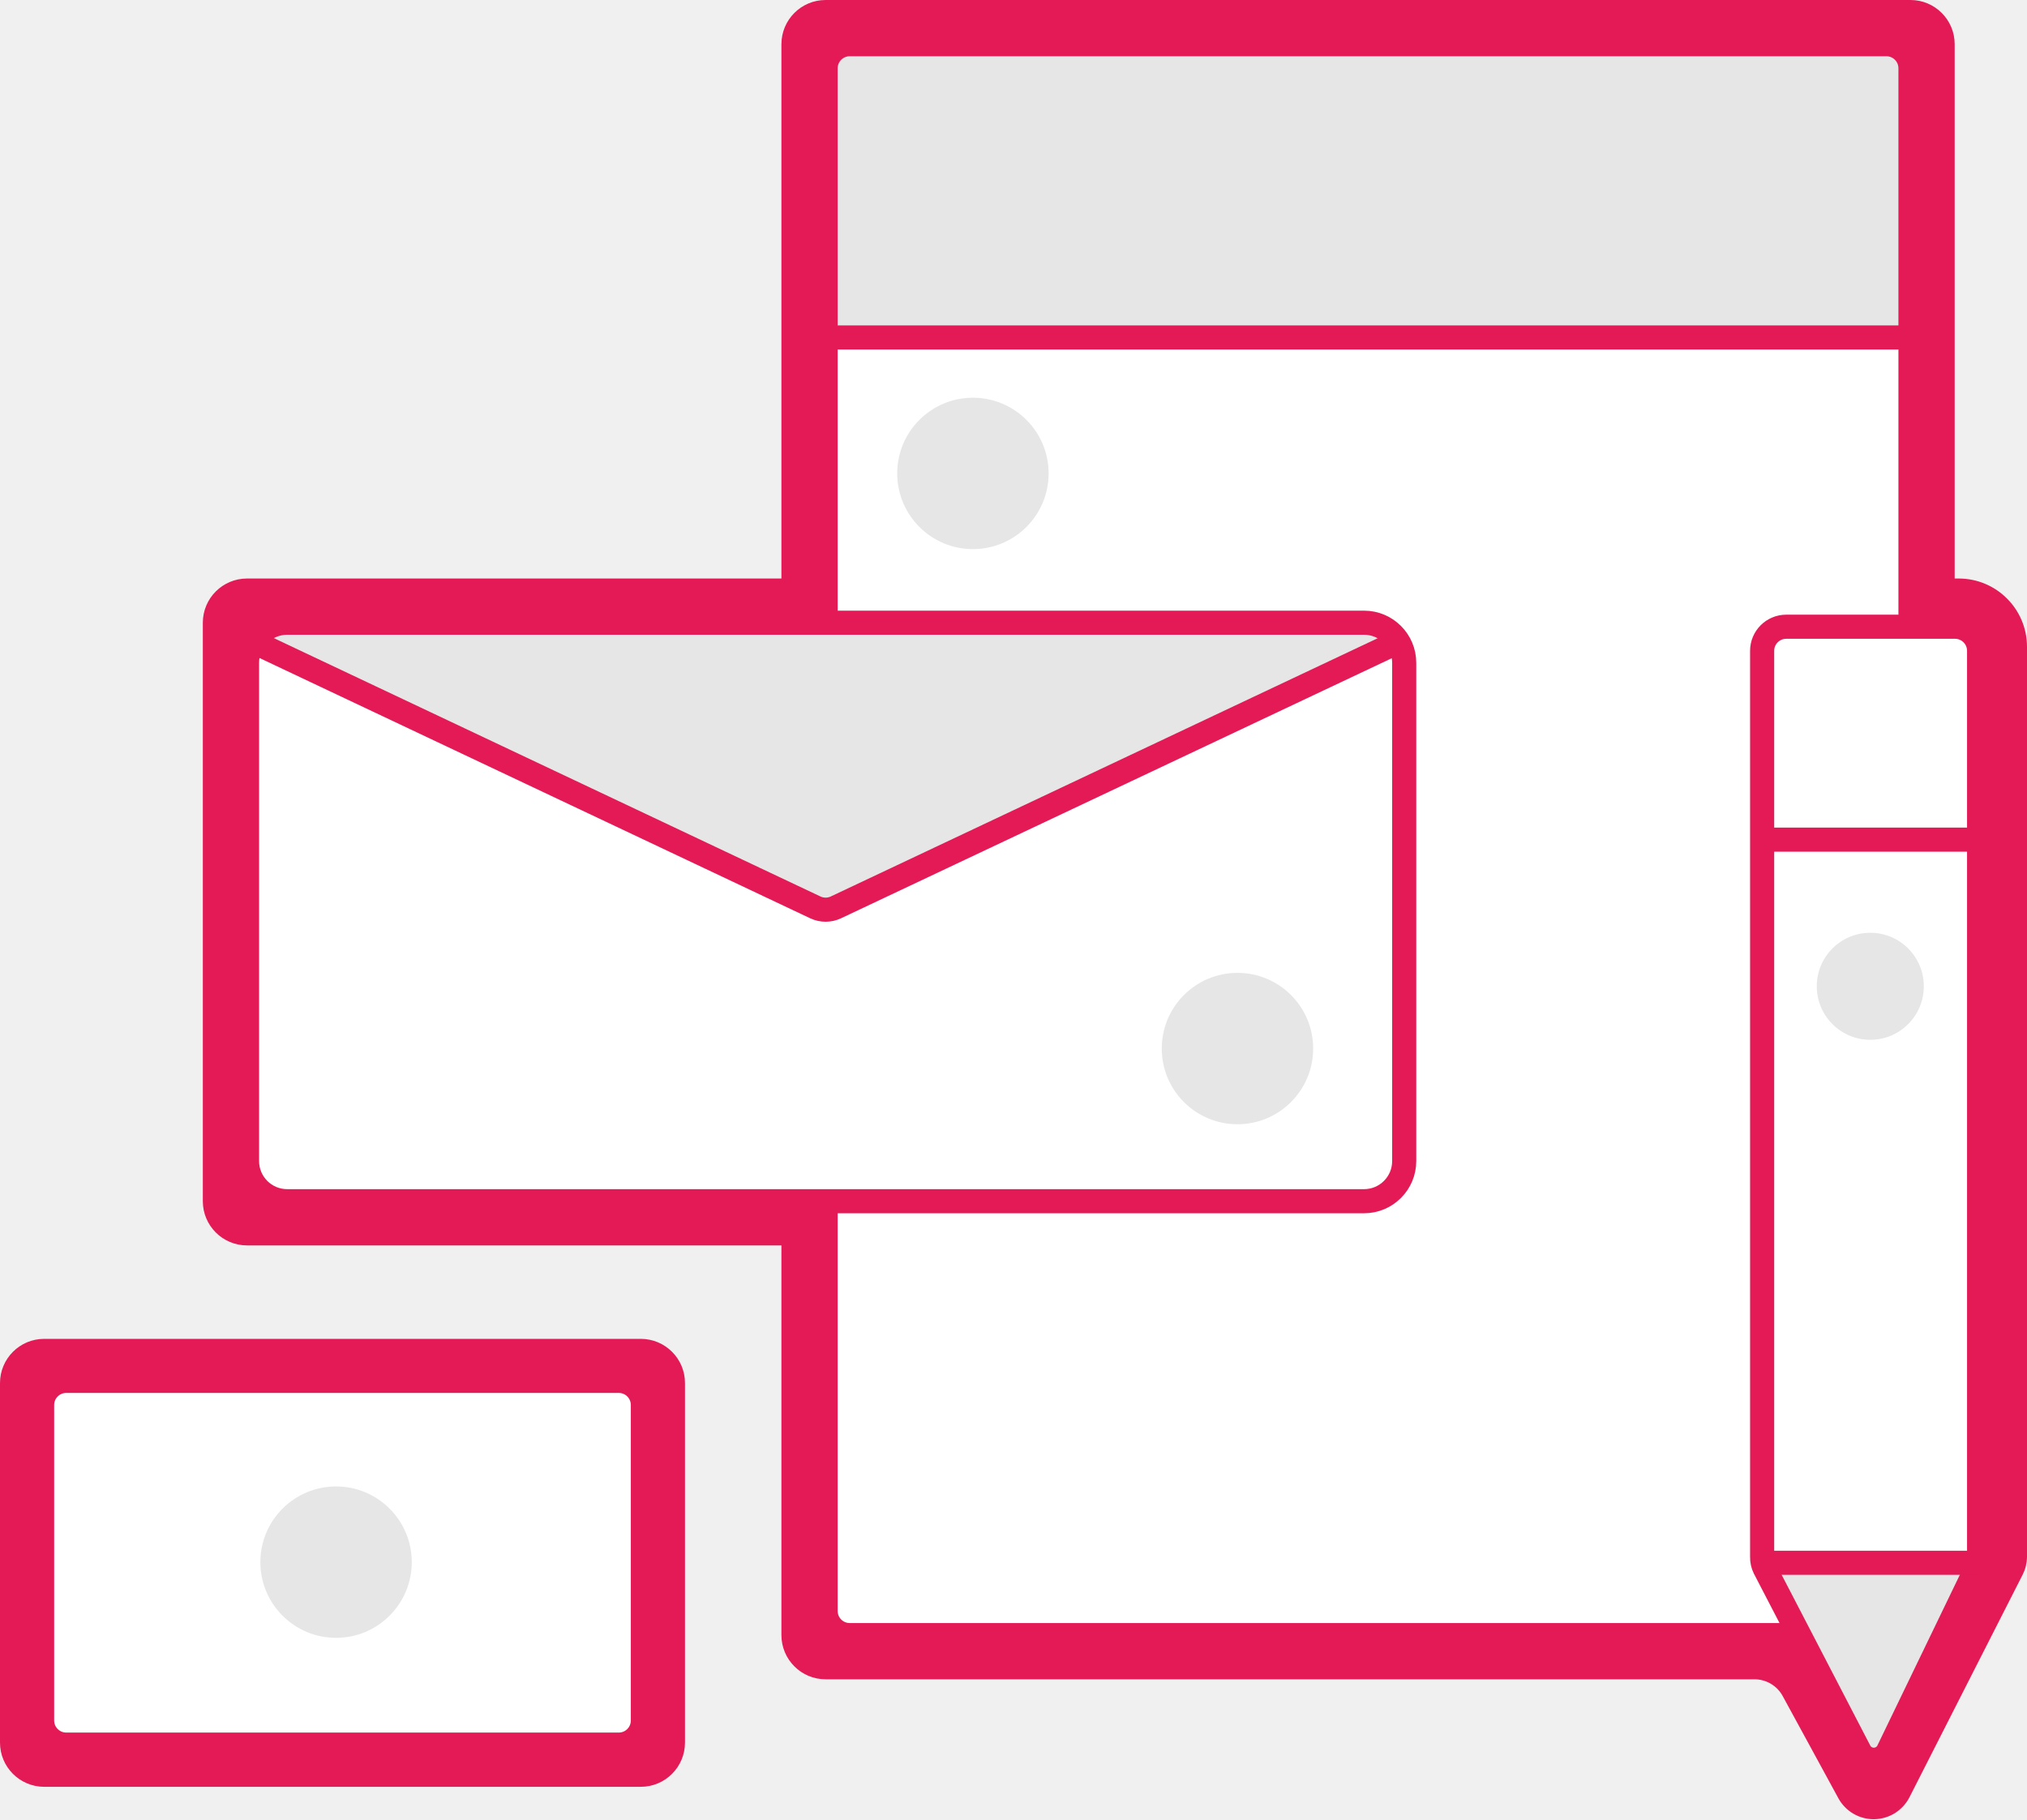
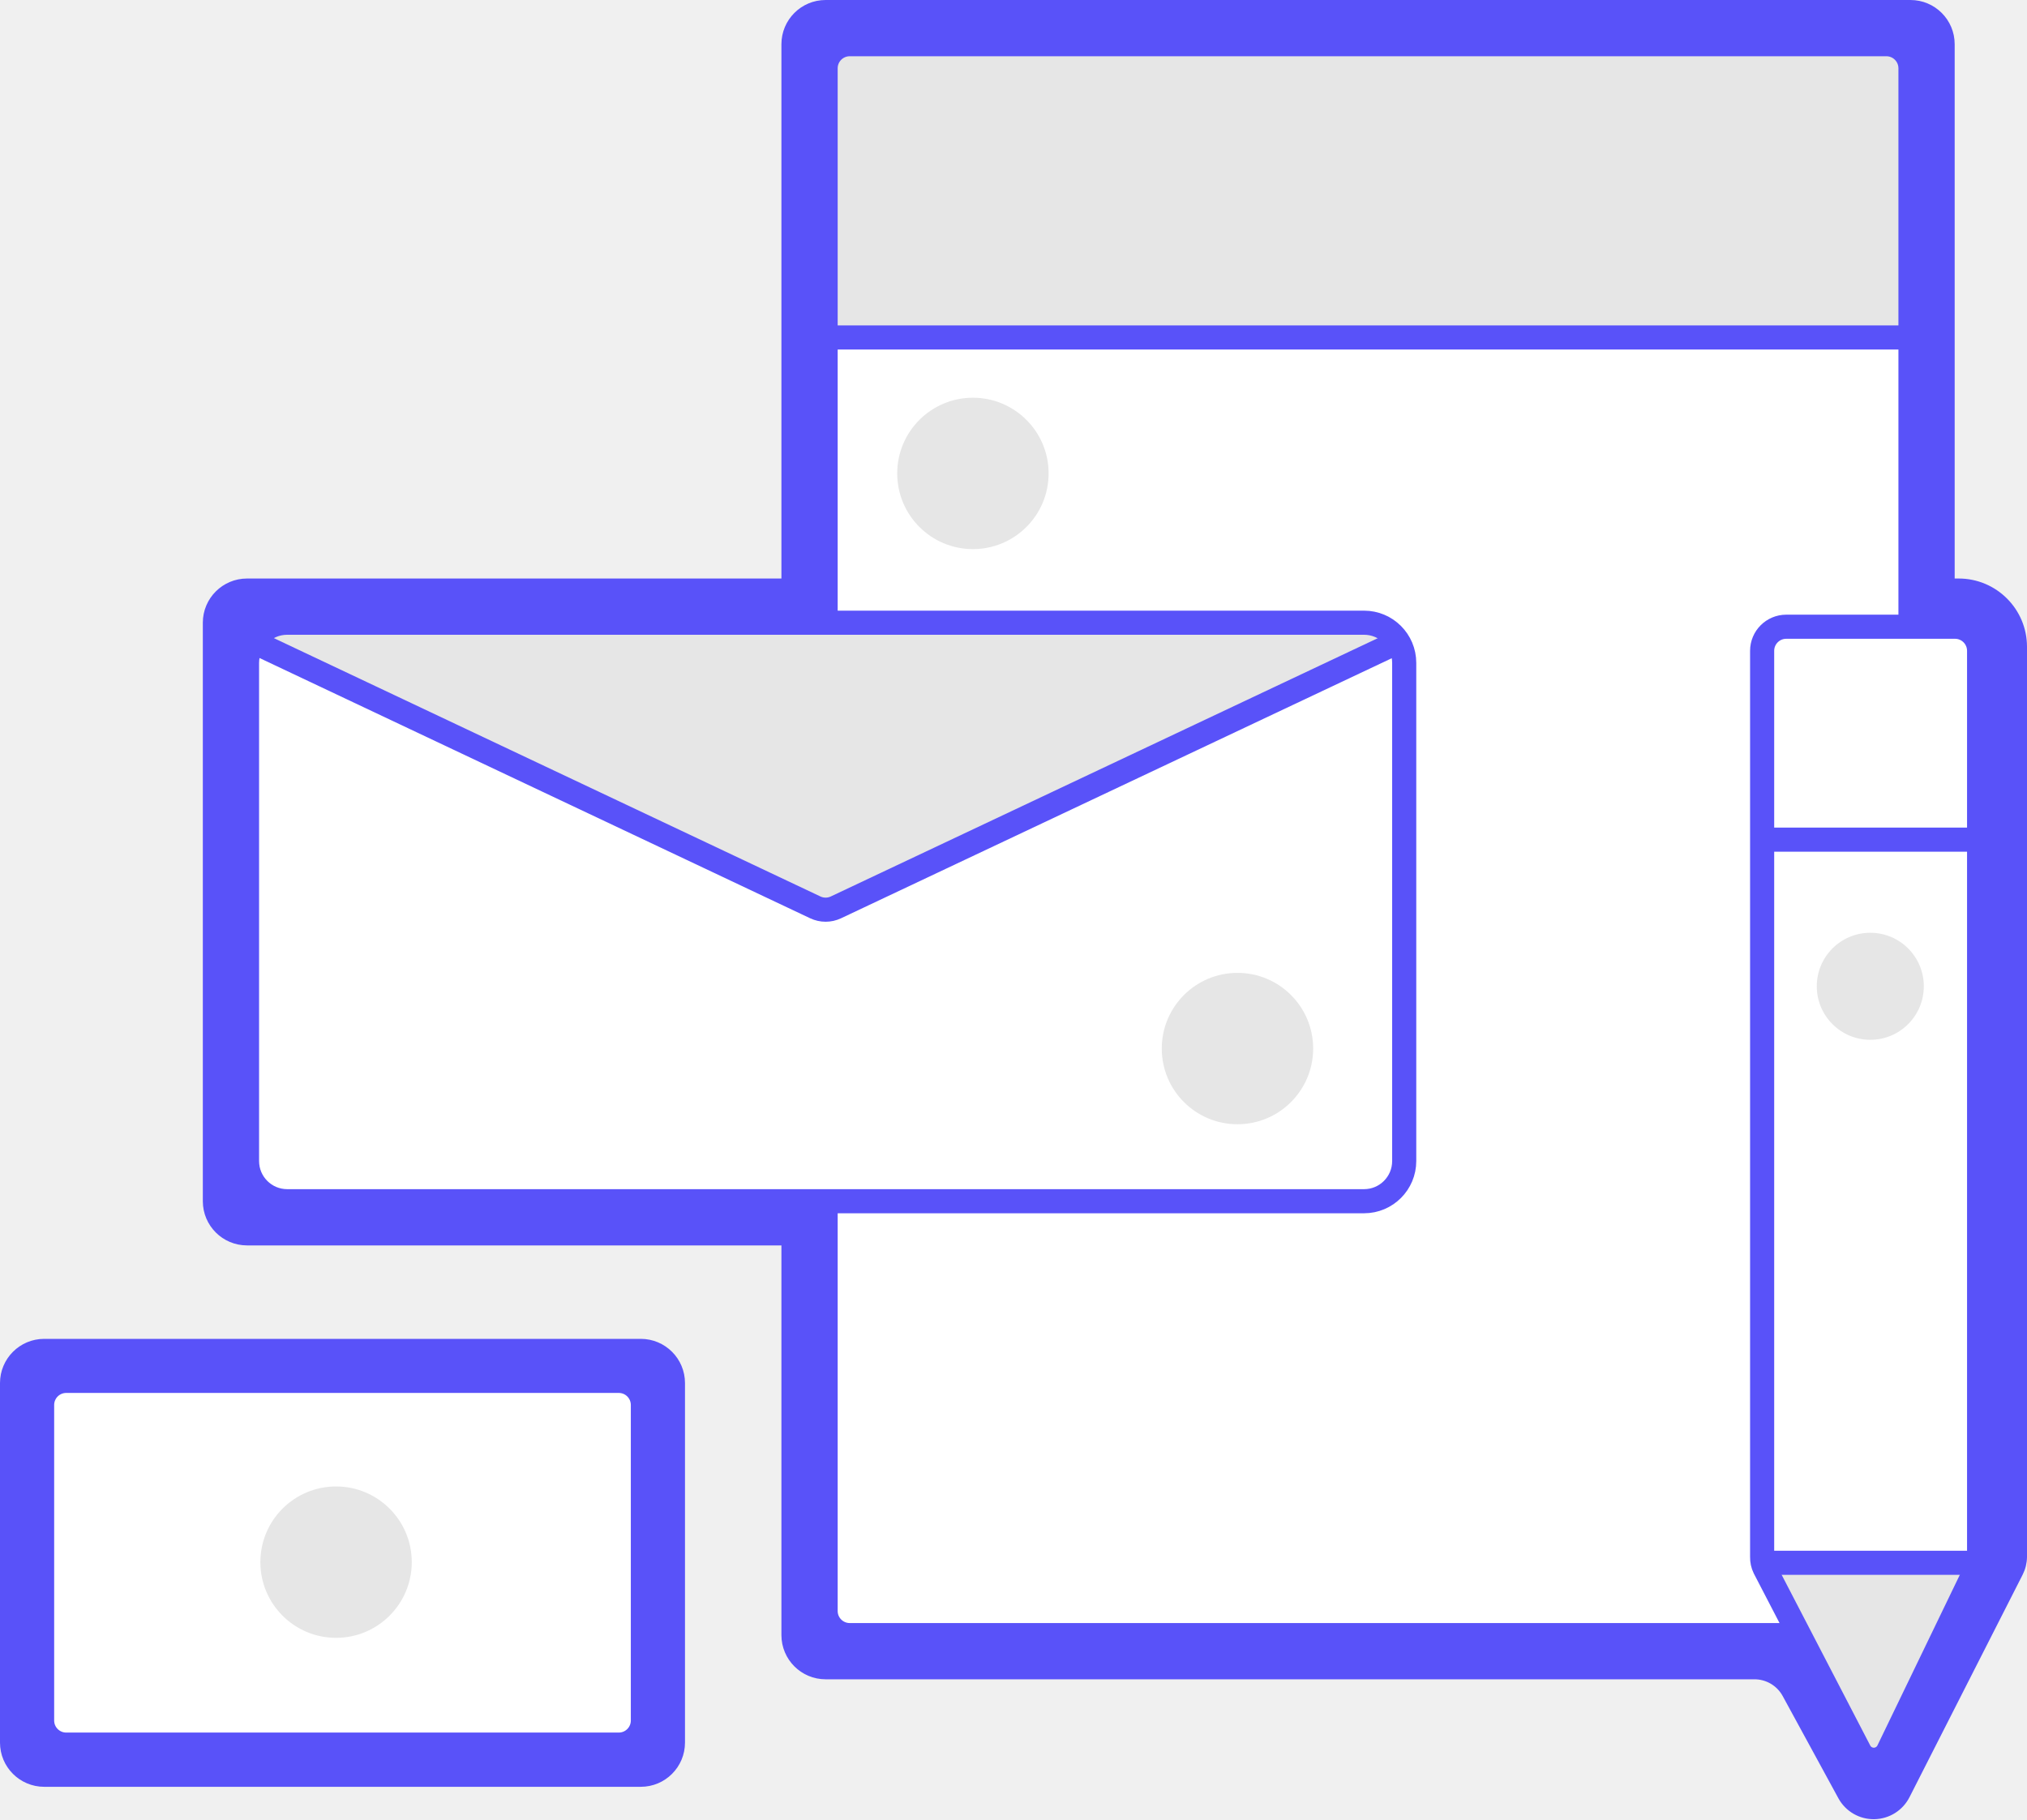
<svg xmlns="http://www.w3.org/2000/svg" id="Layer_1" data-name="Layer 1" viewBox="0 0 252.24 226.44">
  <defs>
-     <style>.cls-1{fill:#e31a56;}.cls-1,.cls-4,.cls-5{stroke:#e31a56;stroke-miterlimit:10;}.cls-2{fill:#e6e6e6;}.cls-3,.cls-5{fill:#fff;}.cls-4{fill:none;}.cls-4,.cls-5{stroke-width:3px;}</style>
+     <style>.cls-1{fill:#5952F9;}.cls-1,.cls-4,.cls-5{stroke:#5952F9;stroke-miterlimit:10;}.cls-2{fill:#e6e6e6;}.cls-3,.cls-5{fill:#fff;}.cls-4{fill:none;}.cls-4,.cls-5{stroke-width:3px;}</style>
  </defs>
  <g id="Branding">
    <rect class="cls-1" x="5.24" y="171.86" width="74.76" height="45.27" />
    <path class="cls-1" d="M631.88,489.95H557.64a5,5,0,0,1-5-5V440.2a5,5,0,0,1,5-5h74.24a5,5,0,0,1,5,5v44.75A5,5,0,0,1,631.88,489.95Z" transform="translate(-552.14 -268.07)" />
    <path class="cls-1" d="M781.36,491.66l-6.94-12.74a4.5,4.5,0,0,0-4-2.35H654.88a5,5,0,0,1-5-5v-49h-67a5,5,0,0,1-5-5v-72a5,5,0,0,1,5-5h67v-67a5,5,0,0,1,5-5h135a5,5,0,0,1,5,5v67h1a8,8,0,0,1,8,8V461.83a4.5,4.5,0,0,1-.49,2l-14.07,27.67A4.5,4.5,0,0,1,781.36,491.66Z" transform="translate(-552.14 -268.07)" />
    <rect class="cls-2" x="102.74" y="5.5" width="135" height="36.5" />
    <rect class="cls-3" x="102.74" y="42" width="135" height="161.5" />
    <rect class="cls-4" x="102.74" y="5.5" width="135" height="198" rx="3" ry="3" />
    <rect class="cls-5" x="5.24" y="171.86" width="74.76" height="45.27" rx="3" ry="3" />
    <rect class="cls-3" x="30.74" y="77.67" width="144" height="71.83" rx="4.98" ry="4.98" />
    <polygon class="cls-2" points="30.74 79.5 102.74 113.18 173.2 80.23 171.91 78 35.74 77.5 30.74 79.5" />
    <rect class="cls-4" x="30.74" y="77.5" width="144" height="72" rx="5" ry="5" />
    <path class="cls-4" d="M582.88,347.57L653.6,381a3,3,0,0,0,2.56,0l70.72-33.4" transform="translate(-552.14 -268.07)" />
    <path class="cls-3" d="M771.7,463.19l12,23.09a1.86,1.86,0,0,0,3.32,0l11.11-23.07a2.86,2.86,0,0,0,.28-1.24v-113a2.86,2.86,0,0,0-2.86-2.86H774.24a2.86,2.86,0,0,0-2.86,2.86V461.87A2.86,2.86,0,0,0,771.7,463.19Z" transform="translate(-552.14 -268.07)" />
    <path class="cls-2" d="M784.08,486.2l-10.81-20.94a1.9,1.9,0,0,1,1.64-2.77l20.46-.53a1.9,1.9,0,0,1,1.78,2.67l-9.65,21.47A1.9,1.9,0,0,1,784.08,486.2Z" transform="translate(-552.14 -268.07)" />
    <path class="cls-4" d="M771.72,463.22L783.54,486a2,2,0,0,0,3.58-.05l11-22.78a3,3,0,0,0,.3-1.3V349.07a3,3,0,0,0-3-3h-21a3,3,0,0,0-3,3V461.84A3,3,0,0,0,771.72,463.22Z" transform="translate(-552.14 -268.07)" />
    <line class="cls-4" x1="246.74" y1="104.5" x2="219.74" y2="104.5" />
    <line class="cls-4" x1="219.74" y1="194.5" x2="246.24" y2="194.5" />
    <line class="cls-4" x1="102.74" y1="42" x2="237.74" y2="42" />
  </g>
  <circle class="cls-2" cx="41.82" cy="194.42" r="9.42" />
  <circle class="cls-2" cx="153.99" cy="130.5" r="9.42" />
  <circle class="cls-2" cx="232.74" cy="122.75" r="6.66" />
  <circle class="cls-2" cx="121.07" cy="58.92" r="9.42" />
  <path class="cls-5" d="M785.38,489.95" transform="translate(-552.14 -268.07)" />
</svg>
